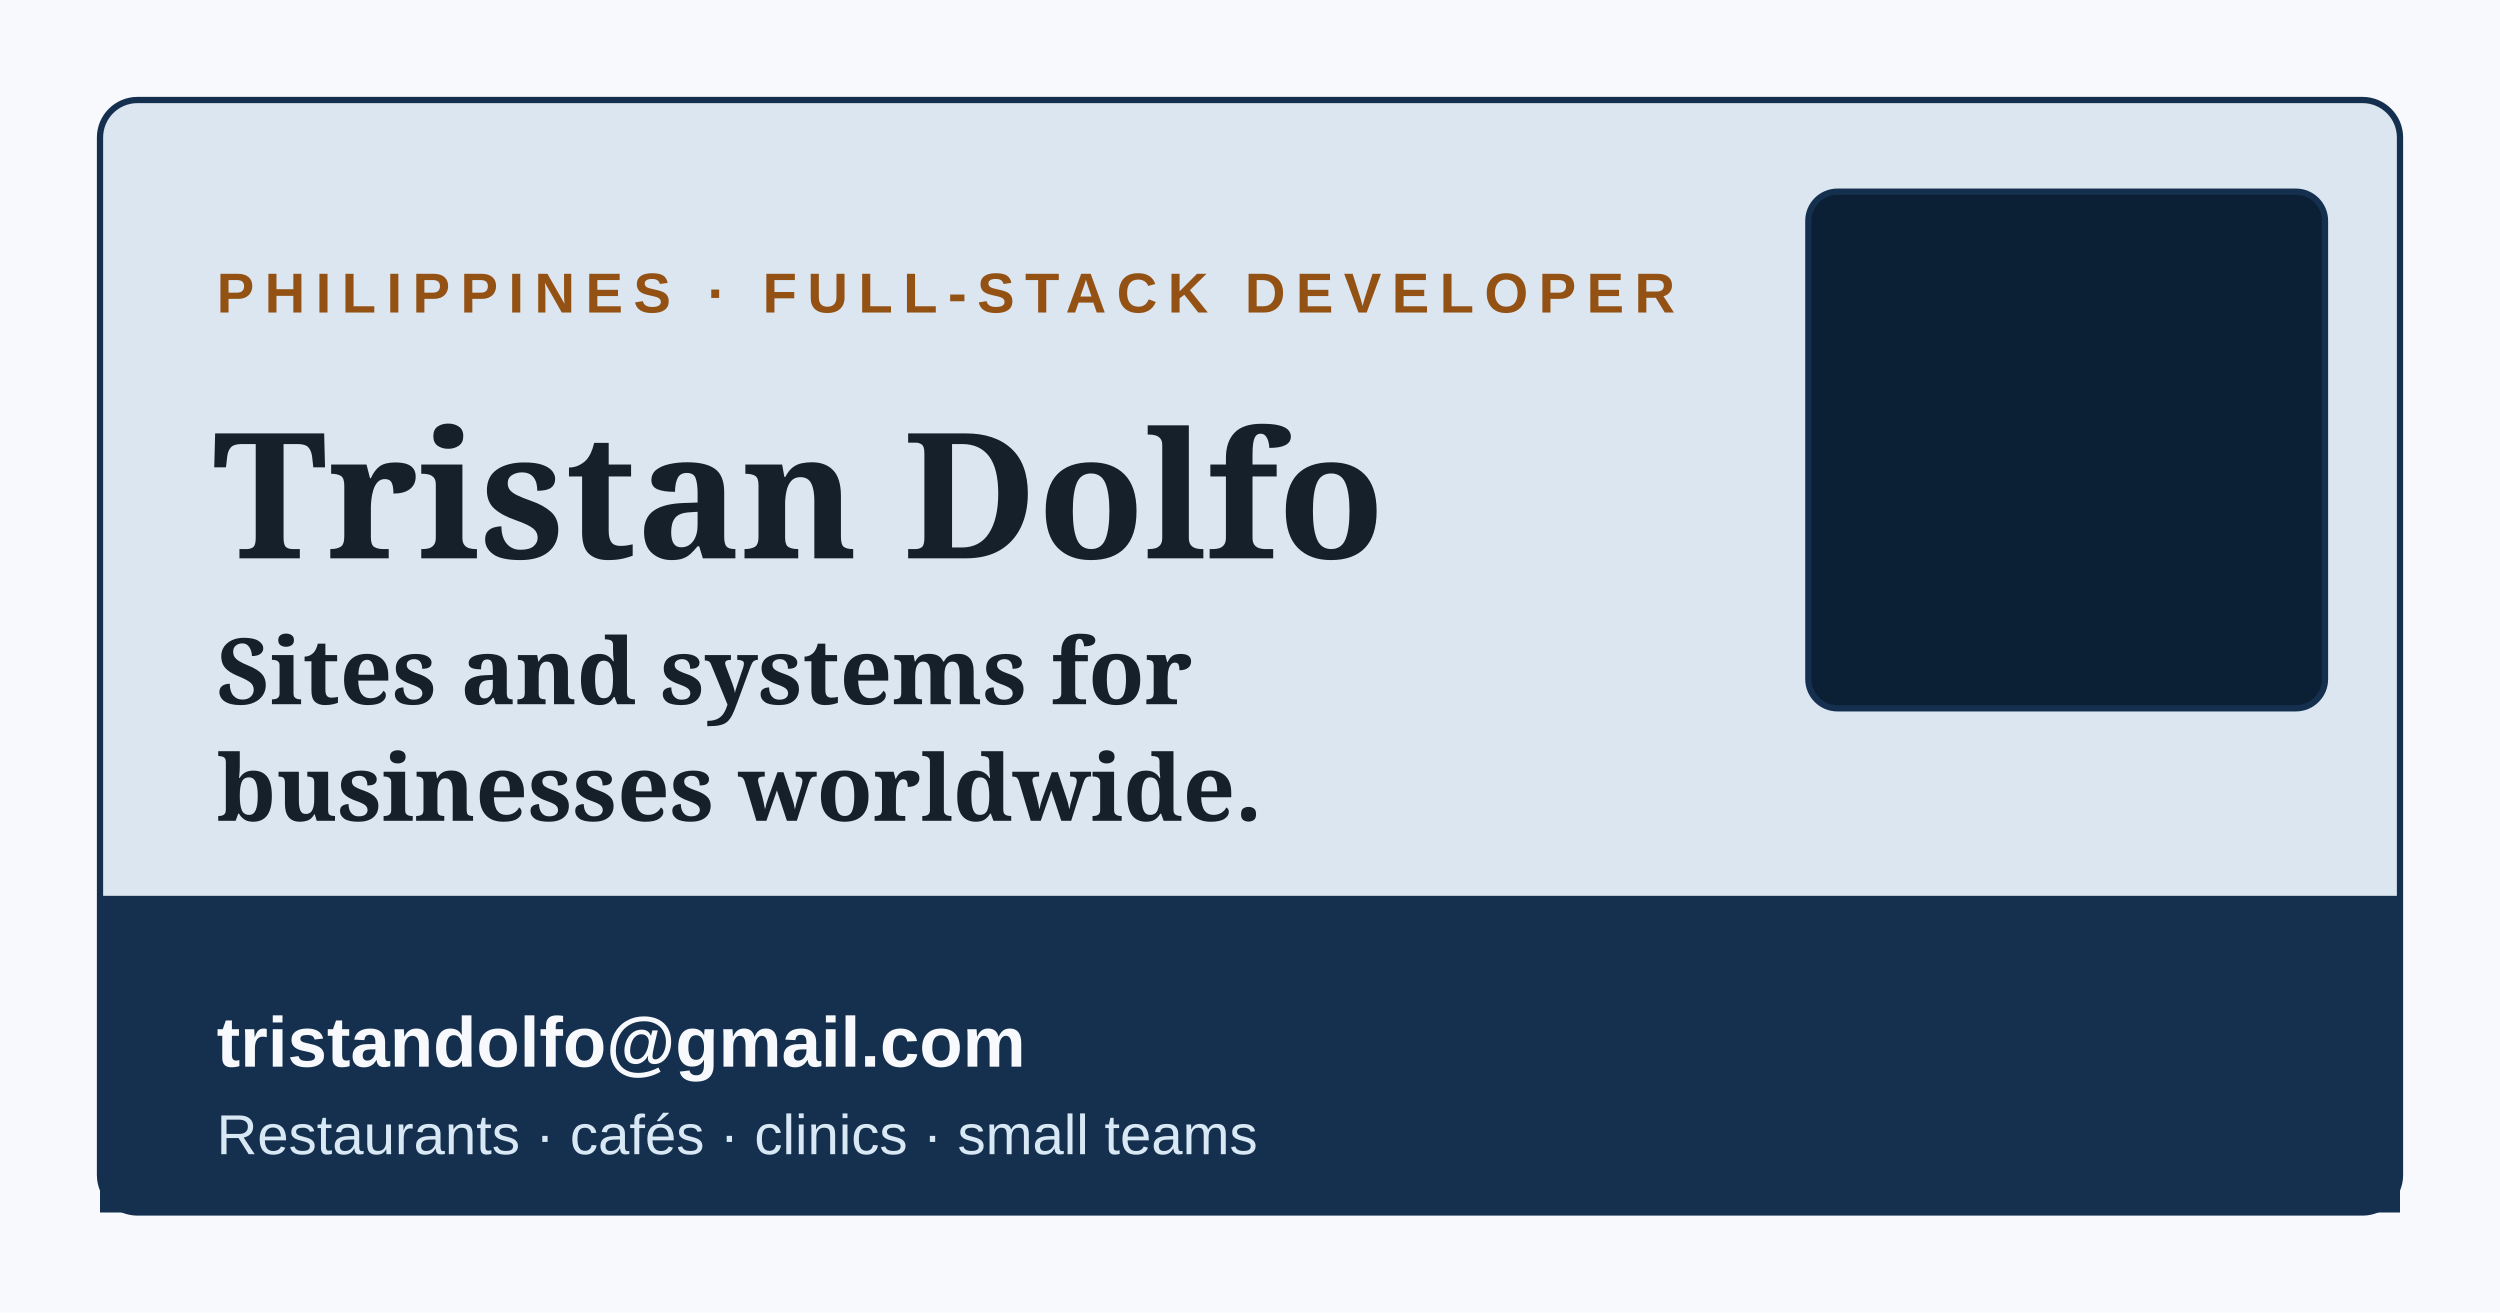
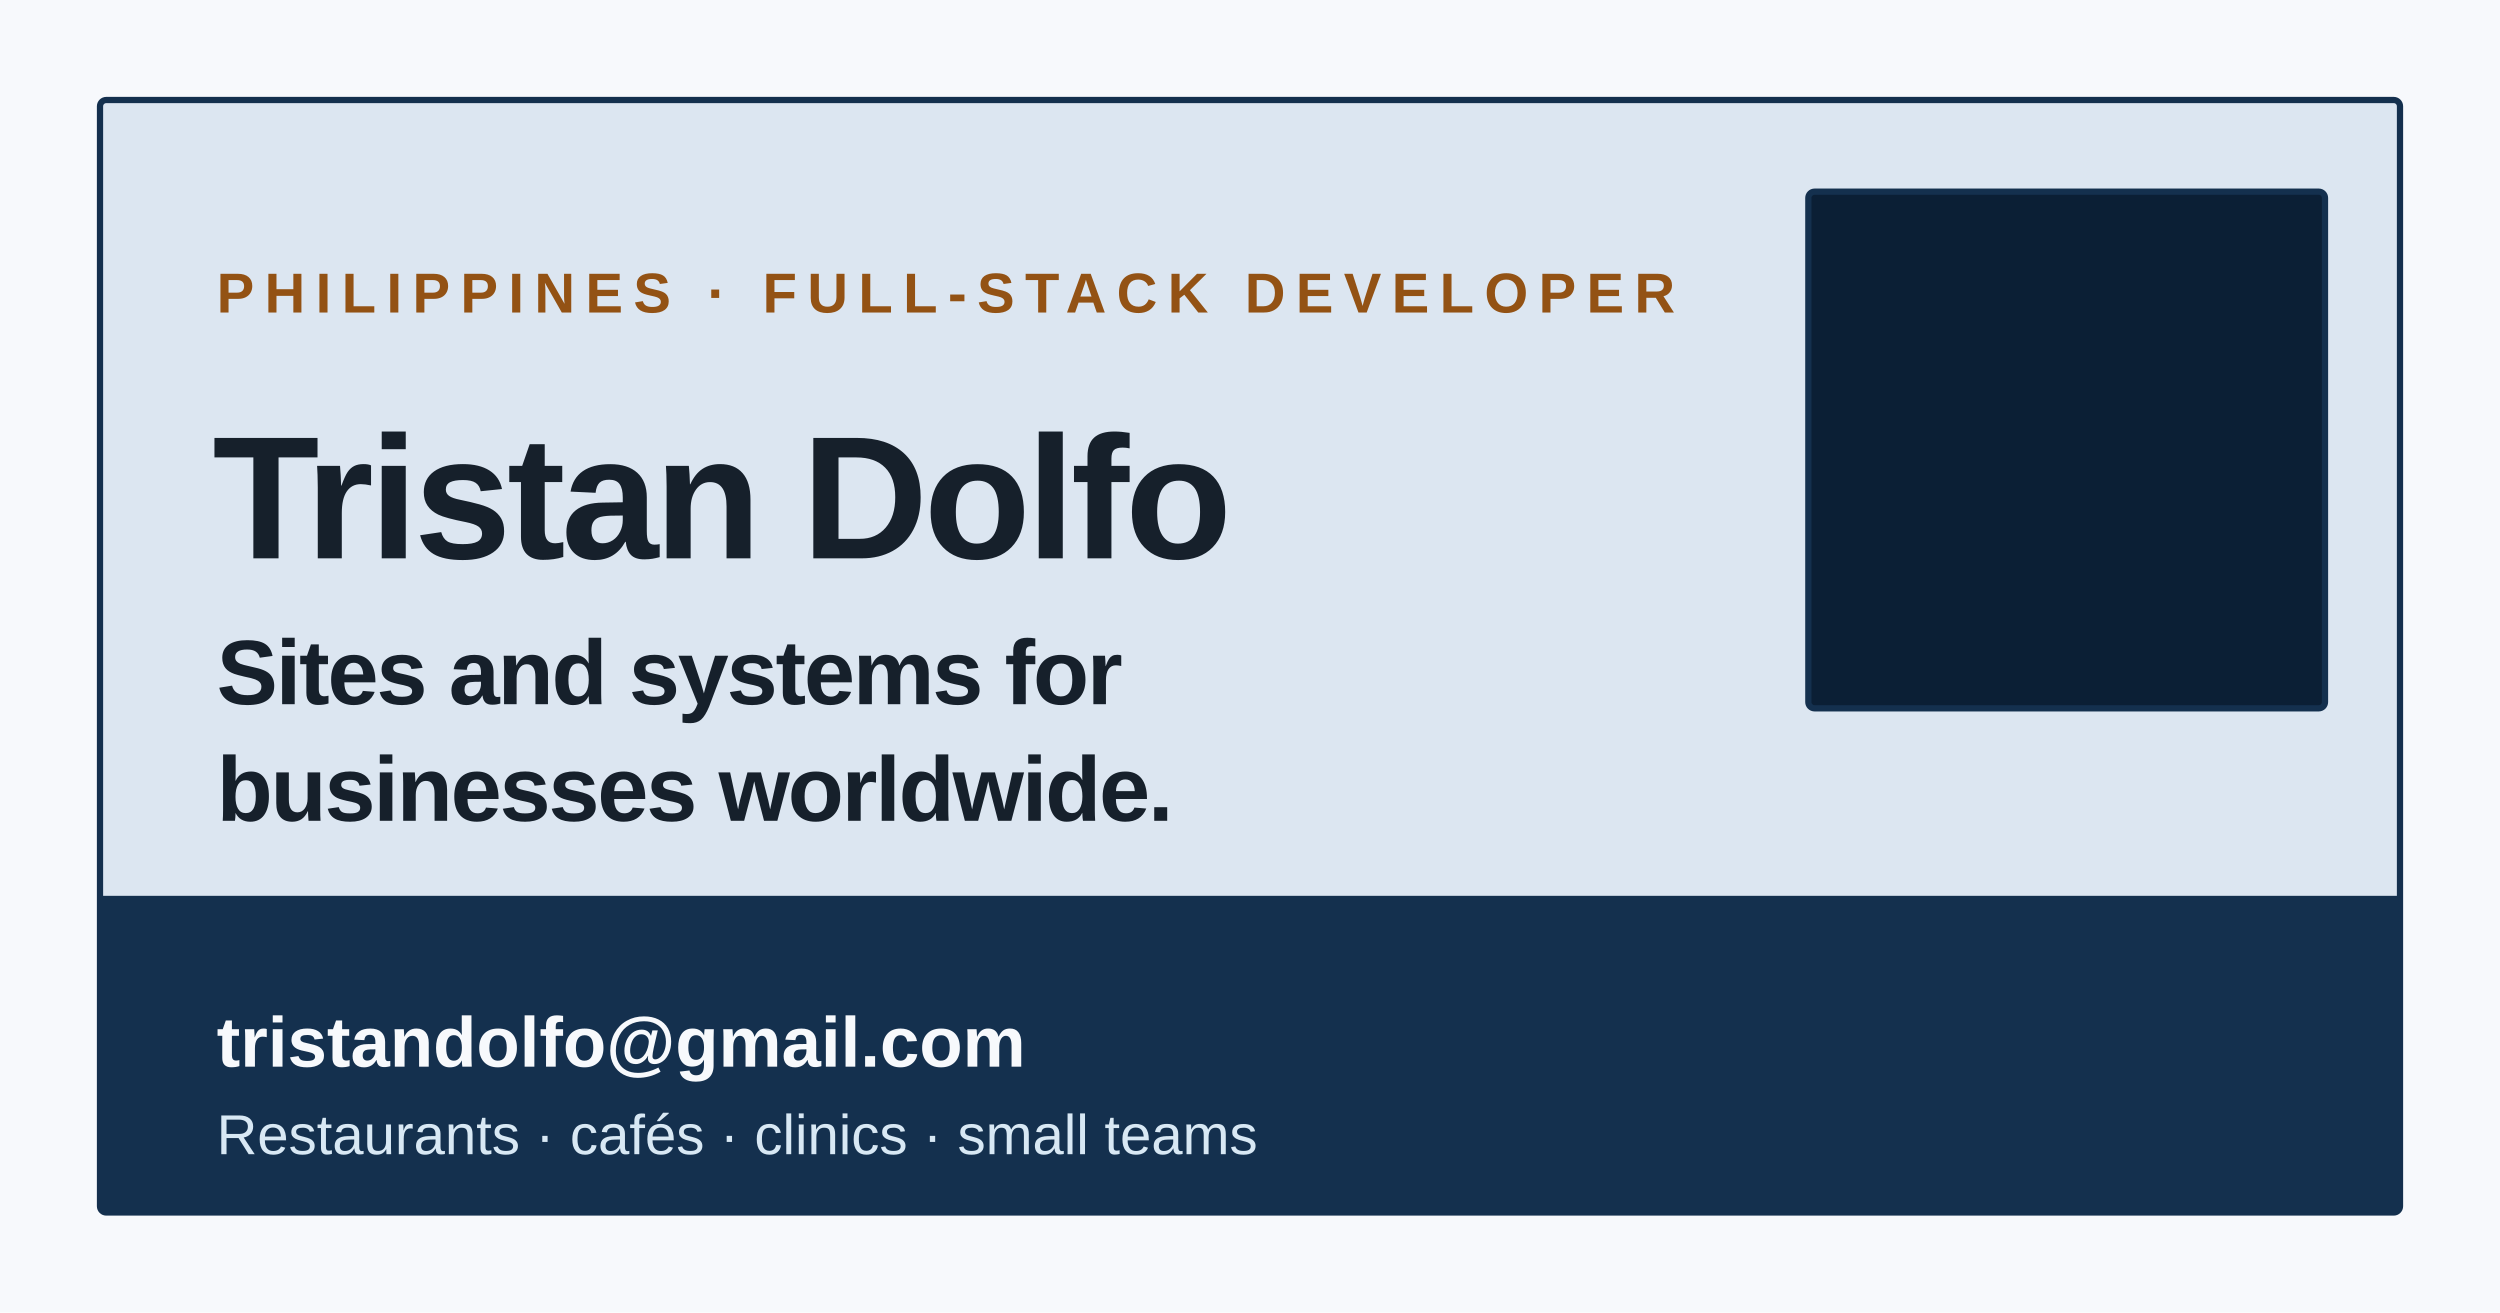
<svg xmlns="http://www.w3.org/2000/svg" width="1200" height="630" viewBox="0 0 1200 630" role="img" aria-labelledby="title desc">
  <rect width="1200" height="630" fill="#F7F9FC" />
-   <rect x="48" y="48" width="1104" height="534" rx="18" fill="#DCE6F1" stroke="#14304E" stroke-width="3" />
+   <rect x="48" y="48" width="1104" height="534" rx="3" fill="#DCE6F1" stroke="#14304E" stroke-width="3" />
  <path d="M48 430h1104v152H48z" fill="#14304E" />
-   <rect id="logo-slot" x="868" y="92" width="248" height="248" rx="14" fill="#0B1F35" stroke="#14304E" stroke-width="3" />
+   <rect id="logo-slot" x="868" y="92" width="248" height="248" rx="3" fill="#0B1F35" stroke="#14304E" stroke-width="3" />
  <text x="104" y="150" fill="#935214" font-family="Arial, sans-serif" font-size="27" font-weight="700" letter-spacing="5">PHILIPPINES · FULL-STACK DEVELOPER</text>
-   <text x="102" y="268" fill="#16202B" font-family="Georgia, serif" font-size="84" font-weight="700">Tristan Dolfo</text>
-   <text x="104" y="338" fill="#16202B" font-family="Georgia, serif" font-size="44" font-weight="700">Sites and systems for</text>
-   <text x="104" y="394" fill="#16202B" font-family="Georgia, serif" font-size="44" font-weight="700">businesses worldwide.</text>
+   <text x="102" y="268" fill="#16202B" font-family="Arial, Helvetica, 'Liberation Sans', sans-serif" font-size="84" font-weight="800" letter-spacing="-2">Tristan Dolfo</text>
+   <text x="104" y="338" fill="#16202B" font-family="Arial, Helvetica, 'Liberation Sans', sans-serif" font-size="44" font-weight="800" letter-spacing="-1">Sites and systems for</text>
+   <text x="104" y="394" fill="#16202B" font-family="Arial, Helvetica, 'Liberation Sans', sans-serif" font-size="44" font-weight="800" letter-spacing="-1">businesses worldwide.</text>
  <text x="104" y="512" fill="#F7F9FC" font-family="Arial, sans-serif" font-size="34" font-weight="700">tristandolfo@gmail.com</text>
  <text x="104" y="554" fill="#D8E8F4" font-family="Arial, sans-serif" font-size="27">Restaurants · cafés · clinics · small teams</text>
</svg>
